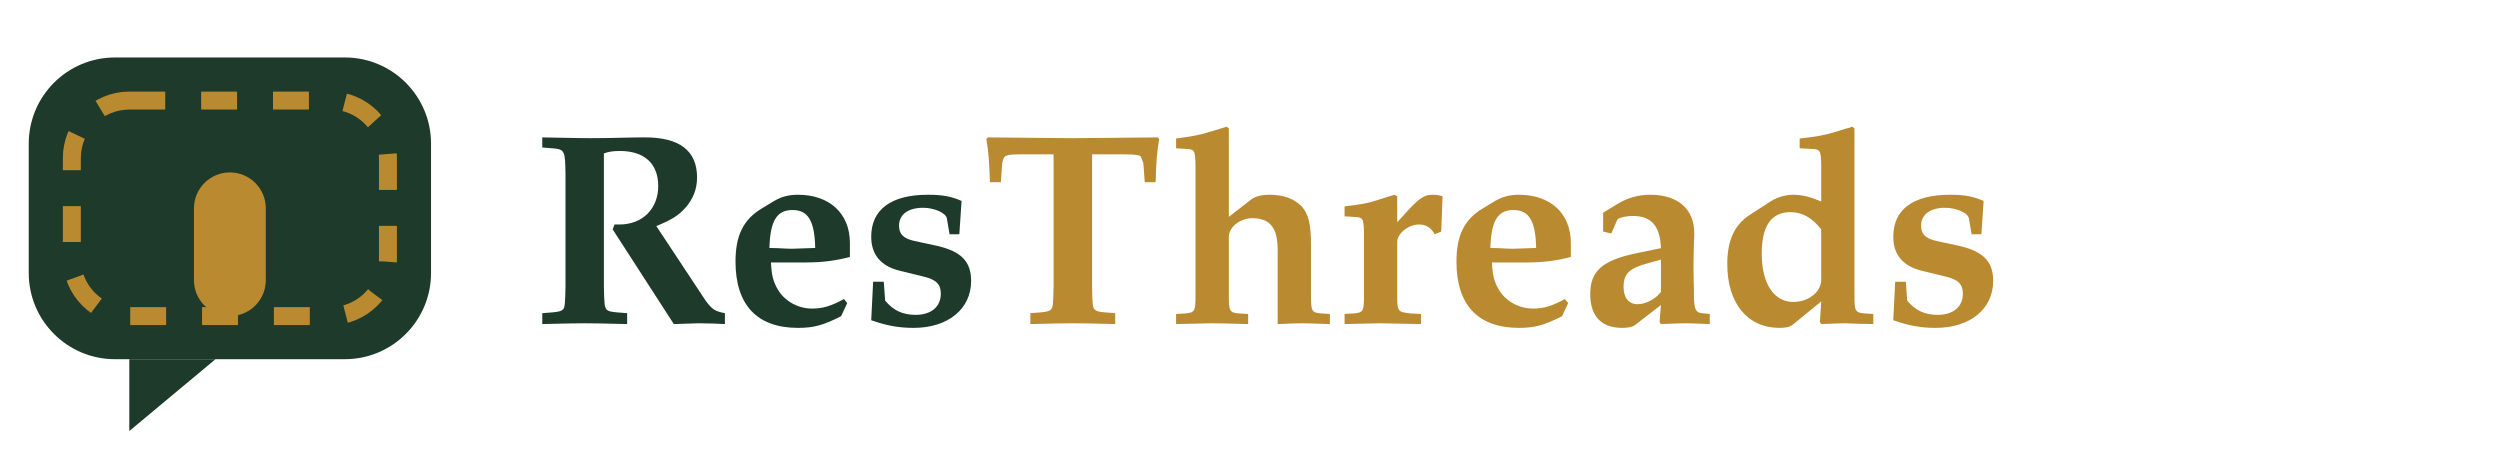
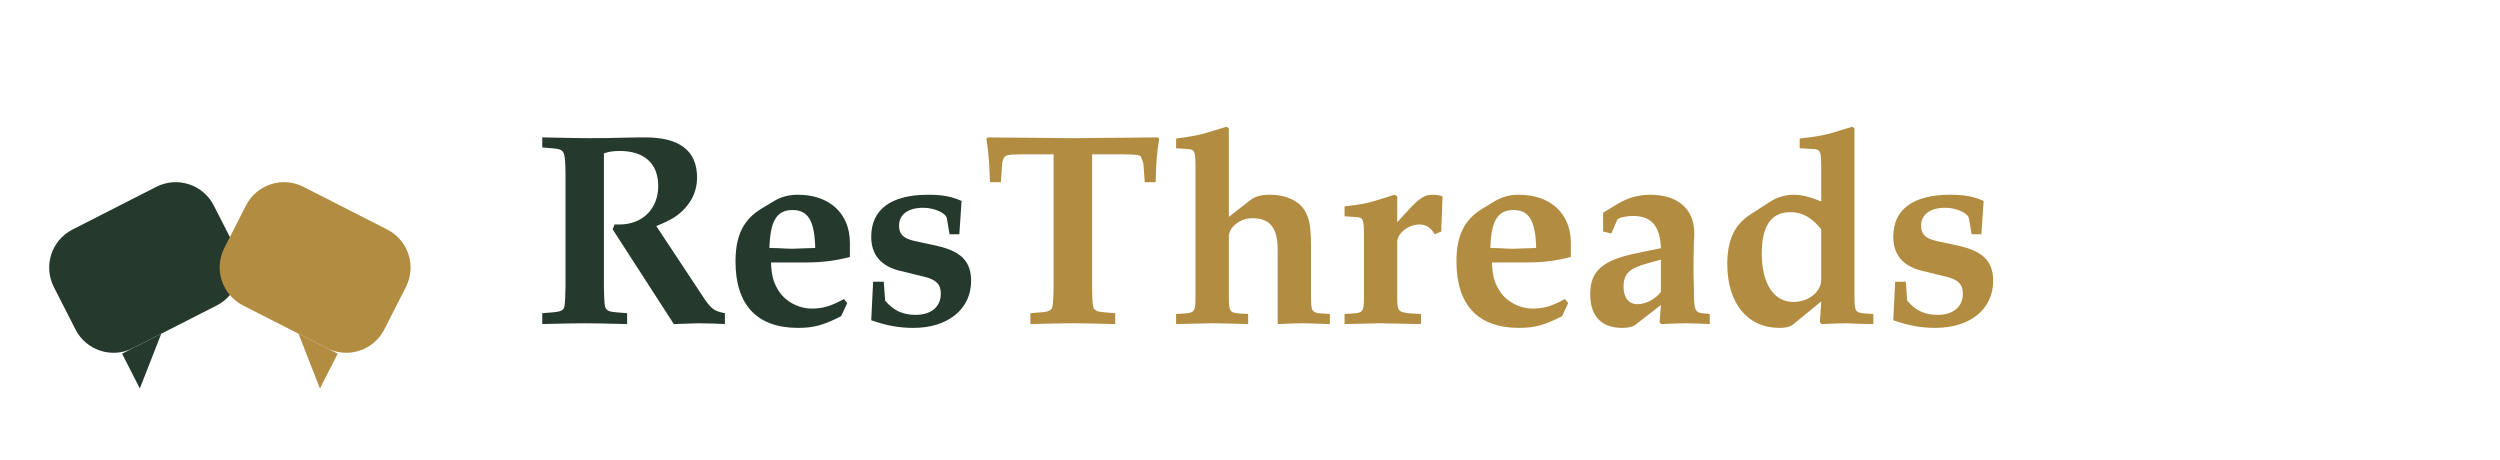
<svg xmlns="http://www.w3.org/2000/svg" viewBox="0 0 348 64" width="348" height="64" role="img" aria-label="ResThreads">
-   <rect x="4" y="8" width="56" height="42" rx="12" fill="#1E3A2B" />
-   <path d="M18 50 L18 60 L30 50 Z" fill="#1E3A2B" />
-   <rect x="10" y="14" width="44" height="30" rx="8" fill="none" stroke="#B98A2F" stroke-width="2.5" stroke-dasharray="5 5" />
-   <rect x="27" y="24" width="10" height="20" rx="5" fill="#B98A2F" />
-   <text x="74" y="45" font-family="Iowan Old Style, Palatino Linotype, Palatino, Georgia, serif" font-size="38" font-weight="600" fill="#1E3A2B">Res<tspan fill="#B98A2F">Threads</tspan>
+   <g transform="translate(32,33) scale(.17)">
+     <g transform="rotate(-27)">
+       <rect x="-147" y="-64" width="147" height="109" rx="35" fill="#25392C" />
+       <path d="M-122 45 L-122 77 L-86 45 Z" fill="#25392C" />
+     </g>
+     <g transform="rotate(27)">
+       <rect x="0" y="-64" width="147" height="109" rx="35" fill="#B28C41" />
+       <path d="M122 45 L122 77 L86 45 Z" fill="#B28C41" />
+     </g>
+   </g>
+   <text x="74" y="45" font-family="Iowan Old Style, Palatino Linotype, Palatino, Georgia, serif" font-size="38" font-weight="600" fill="#25392C">Res<tspan fill="#B28C41">Threads</tspan>
  </text>
</svg>
